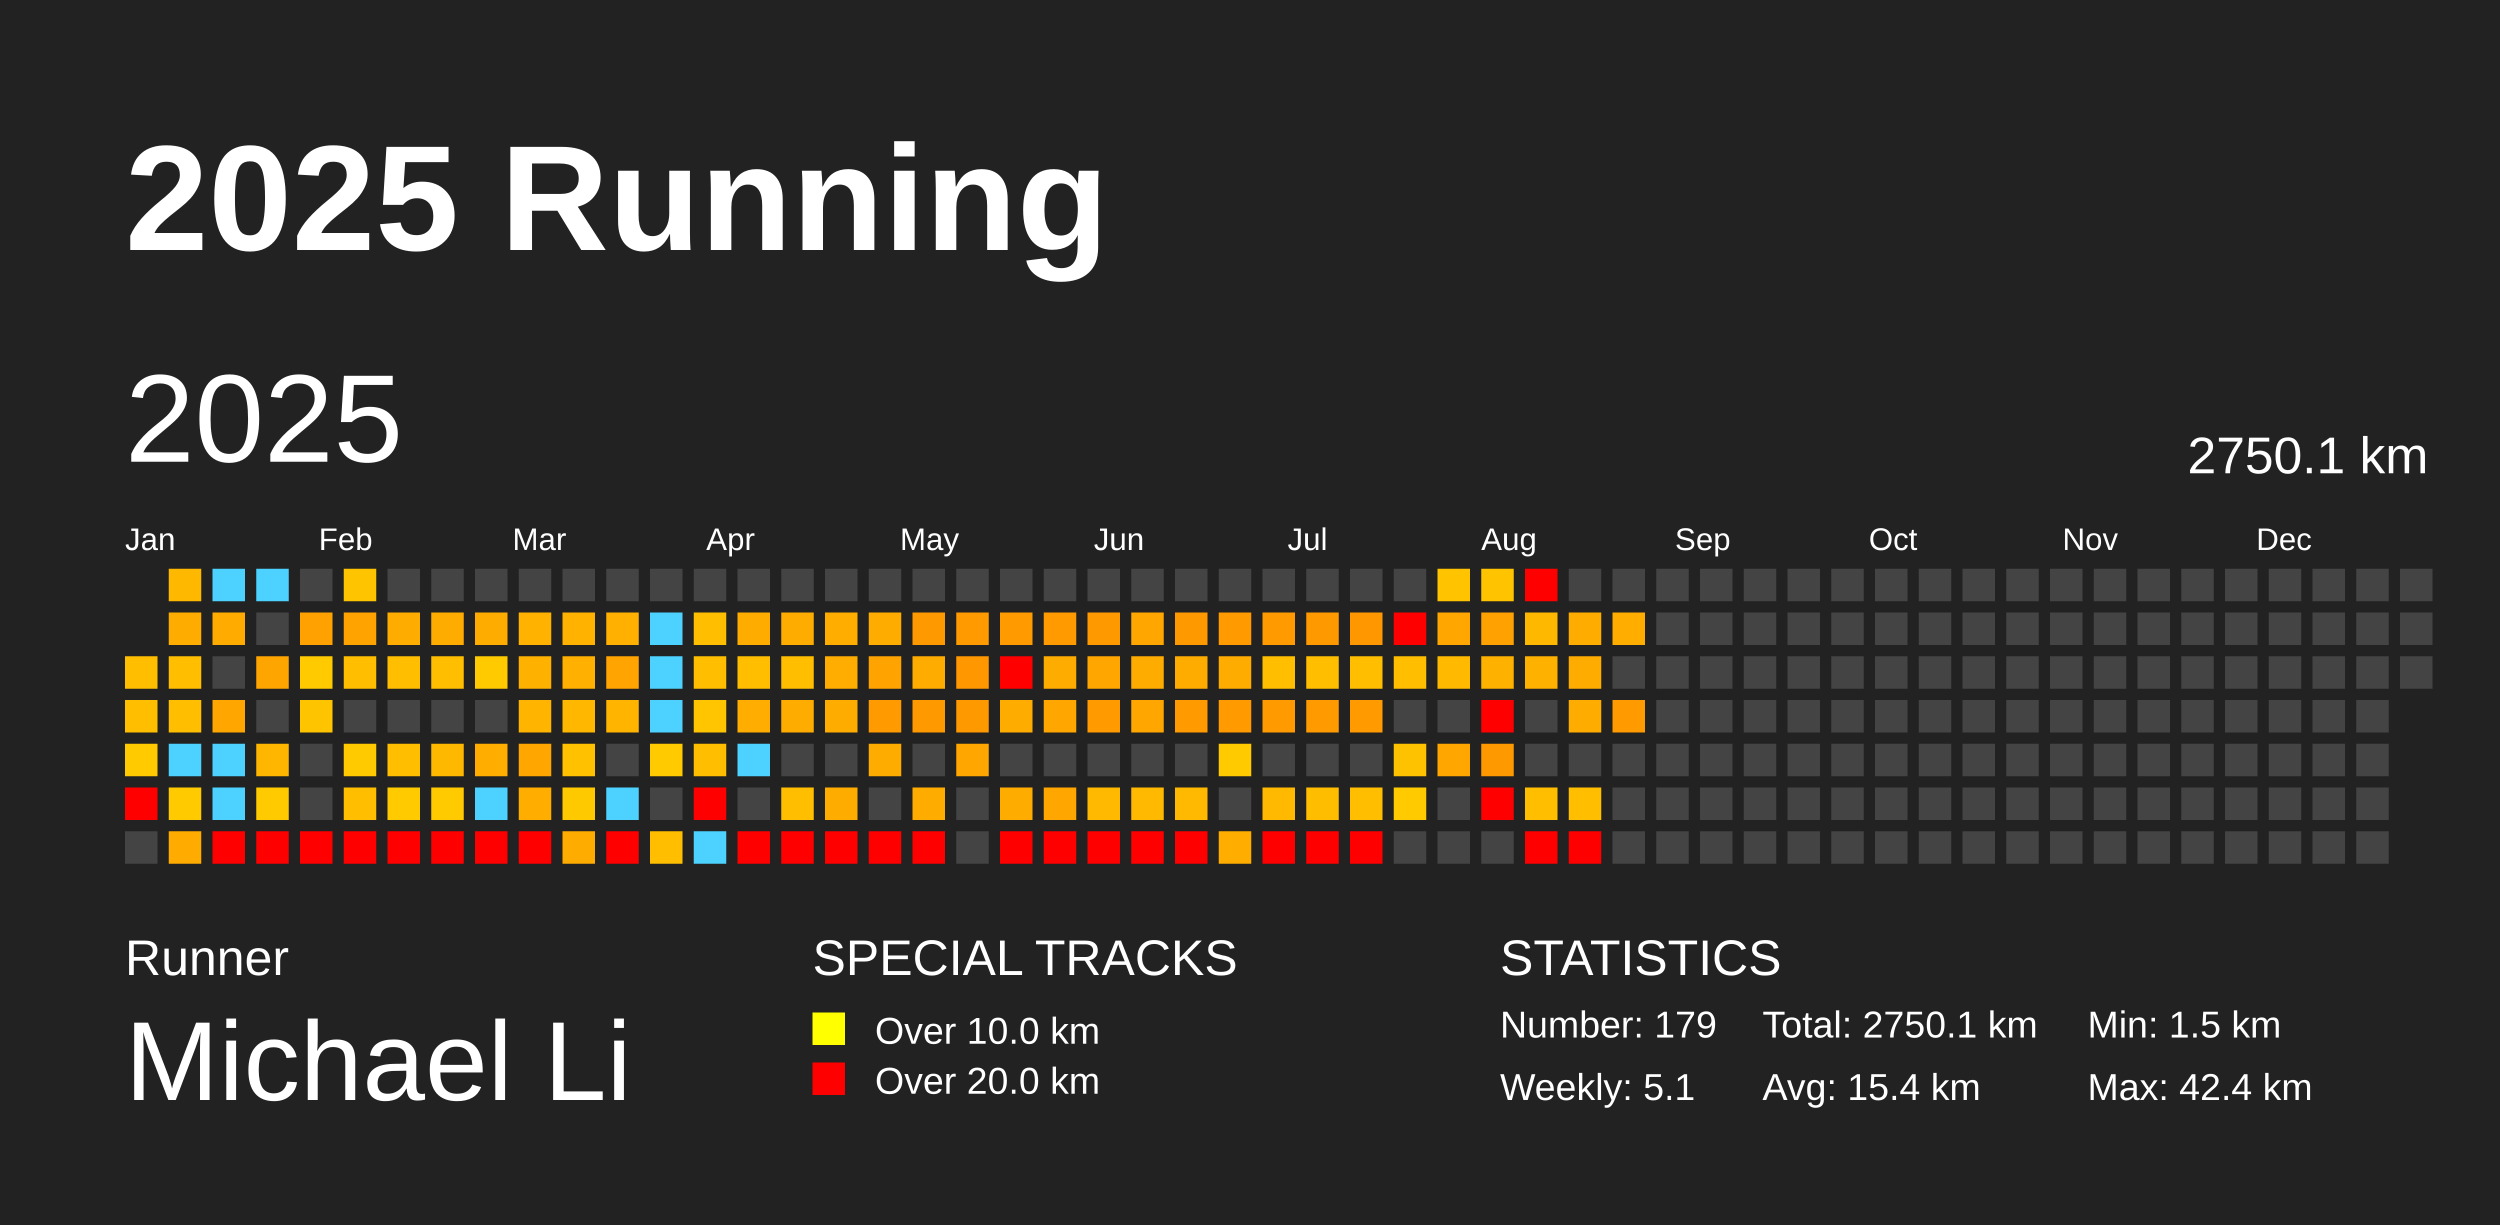
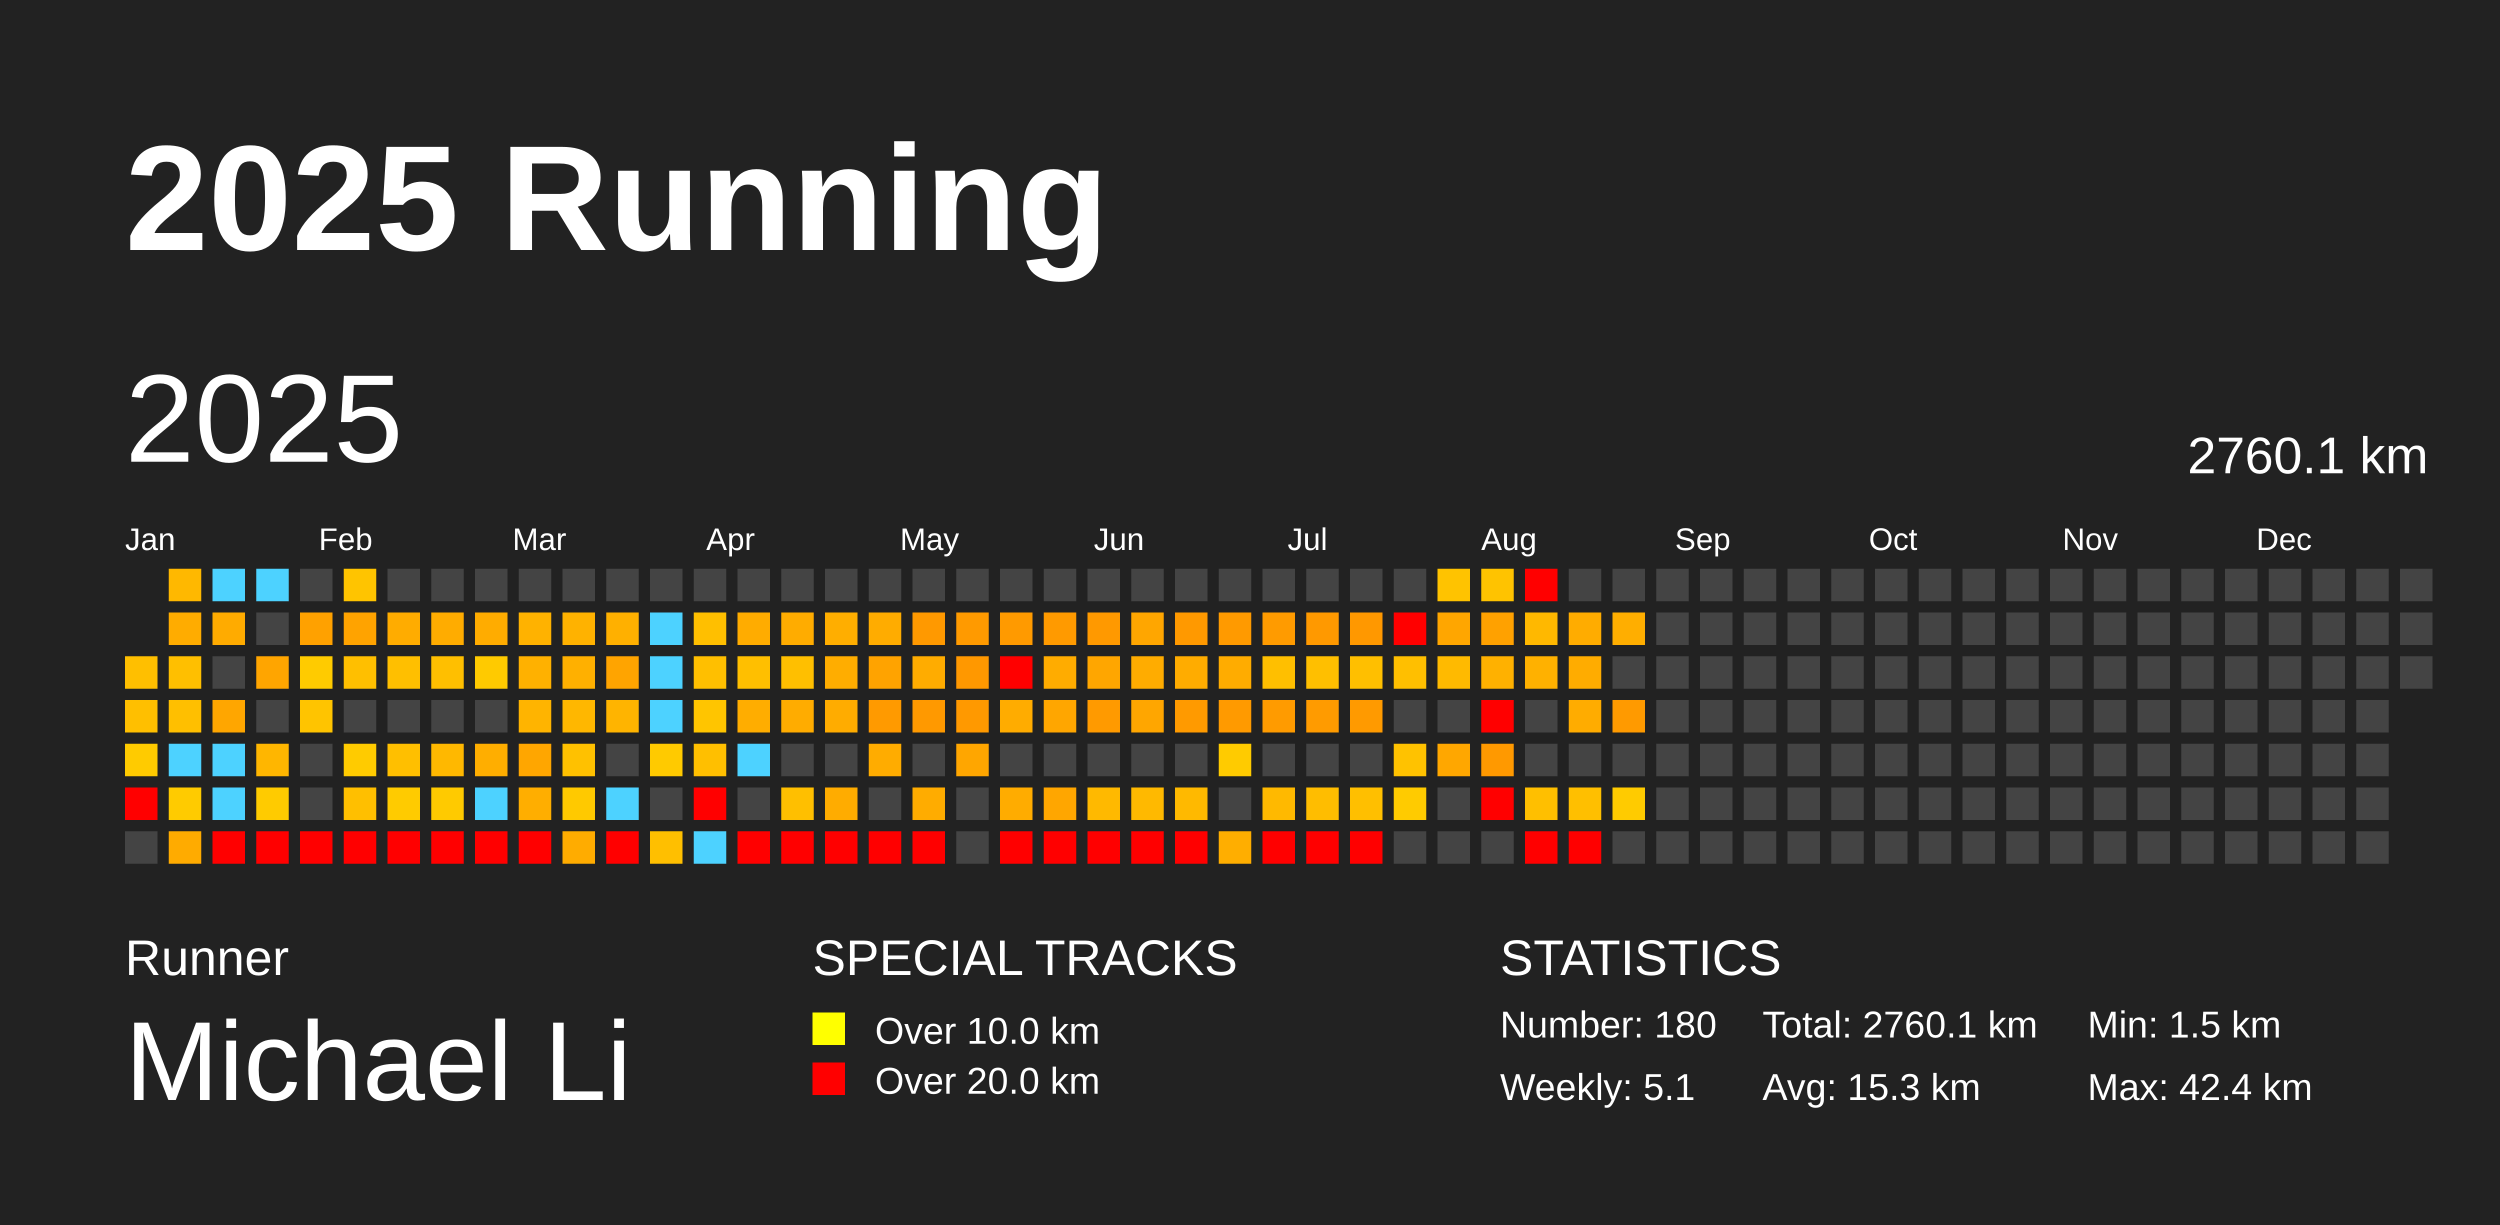
<svg xmlns="http://www.w3.org/2000/svg" baseProfile="full" height="98mm" version="1.1" viewBox="0,0,200,98" width="200mm">
  <defs />
  <rect fill="#222222" height="98" width="200" x="0" y="0" />
  <text fill="#FFFFFF" style="font-size:12px; font-family:Arial; font-weight:bold;" x="10" y="20">2025 Running</text>
  <text fill="#FFFFFF" style="font-size:4px; font-family:Arial" x="10" y="78">Runner</text>
  <text fill="#FFFFFF" style="font-size:9px; font-family:Arial" x="10" y="88">Michael Li</text>
  <text fill="#FFFFFF" style="font-size:4px; font-family:Arial" x="65" y="78">SPECIAL TRACKS</text>
  <rect fill="yellow" height="2.6" width="2.6" x="65" y="81" />
  <text fill="#FFFFFF" style="font-size:3px; font-family:Arial" x="70" y="83.5">Over 10.0 km</text>
  <rect fill="red" height="2.6" width="2.6" x="65" y="85" />
  <text fill="#FFFFFF" style="font-size:3px; font-family:Arial" x="70" y="87.5">Over 20.0 km</text>
  <text fill="#FFFFFF" style="font-size:4px; font-family:Arial" x="120" y="78">STATISTICS</text>
-   <text fill="#FFFFFF" style="font-size:3px; font-family:Arial" x="120" y="83">Number: 179</text>
+   <text fill="#FFFFFF" style="font-size:3px; font-family:Arial" x="120" y="83">Number: 180</text>
  <text fill="#FFFFFF" style="font-size:3px; font-family:Arial" x="120" y="88">Weekly: 5.1</text>
-   <text fill="#FFFFFF" style="font-size:3px; font-family:Arial" x="141" y="83">Total: 2750.1 km</text>
-   <text fill="#FFFFFF" style="font-size:3px; font-family:Arial" x="141" y="88">Avg: 15.4 km</text>
+   <text fill="#FFFFFF" style="font-size:3px; font-family:Arial" x="141" y="83">Total: 2760.1 km</text>
+   <text fill="#FFFFFF" style="font-size:3px; font-family:Arial" x="141" y="88">Avg: 15.3 km</text>
  <text fill="#FFFFFF" style="font-size:3px; font-family:Arial" x="167" y="83">Min: 1.5 km</text>
  <text fill="#FFFFFF" style="font-size:3px; font-family:Arial" x="167" y="88">Max: 42.4 km</text>
  <text dominant-baseline="hanging" fill="#FFFFFF" style="font-size:10.0px; font-family:Arial;" x="10" y="30">2025</text>
-   <text dominant-baseline="hanging" fill="#FFFFFF" style="font-size:4.125px; font-family:Arial;" x="175" y="35">2750.1 km</text>
+   <text dominant-baseline="hanging" fill="#FFFFFF" style="font-size:4.125px; font-family:Arial;" x="175" y="35">2760.1 km</text>
  <text fill="#FFFFFF" style="font-size:2.5px; font-family:Arial" x="10.0" y="44">Jan</text>
  <text fill="#FFFFFF" style="font-size:2.5px; font-family:Arial" x="25.5" y="44">Feb</text>
  <text fill="#FFFFFF" style="font-size:2.5px; font-family:Arial" x="41.0" y="44">Mar</text>
  <text fill="#FFFFFF" style="font-size:2.5px; font-family:Arial" x="56.5" y="44">Apr</text>
  <text fill="#FFFFFF" style="font-size:2.5px; font-family:Arial" x="72.0" y="44">May</text>
  <text fill="#FFFFFF" style="font-size:2.5px; font-family:Arial" x="87.5" y="44">Jun</text>
  <text fill="#FFFFFF" style="font-size:2.5px; font-family:Arial" x="103.0" y="44">Jul</text>
  <text fill="#FFFFFF" style="font-size:2.5px; font-family:Arial" x="118.5" y="44">Aug</text>
  <text fill="#FFFFFF" style="font-size:2.5px; font-family:Arial" x="134.0" y="44">Sep</text>
  <text fill="#FFFFFF" style="font-size:2.5px; font-family:Arial" x="149.5" y="44">Oct</text>
  <text fill="#FFFFFF" style="font-size:2.5px; font-family:Arial" x="165.0" y="44">Nov</text>
  <text fill="#FFFFFF" style="font-size:2.5px; font-family:Arial" x="180.5" y="44">Dec</text>
  <rect fill="#ffbf00" height="2.6" width="2.6" x="10.0" y="52.5" />
  <rect fill="#ffbf00" height="2.6" width="2.6" x="10.0" y="56.0" />
  <rect fill="#ffcb00" height="2.6" width="2.6" x="10.0" y="59.5" />
  <rect fill="red" height="2.6" width="2.6" x="10.0" y="63.0" />
  <rect fill="#444444" height="2.6" width="2.6" x="10.0" y="66.5" />
  <rect fill="#ffb800" height="2.6" width="2.6" x="13.5" y="45.5" />
  <rect fill="#ffac00" height="2.6" width="2.6" x="13.5" y="49.0" />
  <rect fill="#ffbf00" height="2.6" width="2.6" x="13.5" y="52.5" />
  <rect fill="#ffbf00" height="2.6" width="2.6" x="13.5" y="56.0" />
  <rect fill="#4dd2ff" height="2.6" width="2.6" x="13.5" y="59.5" />
  <rect fill="#ffcb00" height="2.6" width="2.6" x="13.5" y="63.0" />
  <rect fill="#ffab00" height="2.6" width="2.6" x="13.5" y="66.5" />
  <rect fill="#4dd2ff" height="2.6" width="2.6" x="17.0" y="45.5" />
  <rect fill="#ffab00" height="2.6" width="2.6" x="17.0" y="49.0" />
  <rect fill="#444444" height="2.6" width="2.6" x="17.0" y="52.5" />
  <rect fill="#ffa600" height="2.6" width="2.6" x="17.0" y="56.0" />
  <rect fill="#4dd2ff" height="2.6" width="2.6" x="17.0" y="59.5" />
  <rect fill="#4dd2ff" height="2.6" width="2.6" x="17.0" y="63.0" />
  <rect fill="red" height="2.6" width="2.6" x="17.0" y="66.5" />
  <rect fill="#4dd2ff" height="2.6" width="2.6" x="20.5" y="45.5" />
  <rect fill="#444444" height="2.6" width="2.6" x="20.5" y="49.0" />
  <rect fill="#ffa500" height="2.6" width="2.6" x="20.5" y="52.5" />
  <rect fill="#444444" height="2.6" width="2.6" x="20.5" y="56.0" />
  <rect fill="#ffb600" height="2.6" width="2.6" x="20.5" y="59.5" />
  <rect fill="#ffcb00" height="2.6" width="2.6" x="20.5" y="63.0" />
  <rect fill="red" height="2.6" width="2.6" x="20.5" y="66.5" />
  <rect fill="#444444" height="2.6" width="2.6" x="24.0" y="45.5" />
  <rect fill="#ffa100" height="2.6" width="2.6" x="24.0" y="49.0" />
  <rect fill="#ffcb00" height="2.6" width="2.6" x="24.0" y="52.5" />
  <rect fill="#ffc400" height="2.6" width="2.6" x="24.0" y="56.0" />
  <rect fill="#444444" height="2.6" width="2.6" x="24.0" y="59.5" />
  <rect fill="#444444" height="2.6" width="2.6" x="24.0" y="63.0" />
  <rect fill="red" height="2.6" width="2.6" x="24.0" y="66.5" />
  <rect fill="#ffc400" height="2.6" width="2.6" x="27.5" y="45.5" />
  <rect fill="#ffa300" height="2.6" width="2.6" x="27.5" y="49.0" />
  <rect fill="#ffbf00" height="2.6" width="2.6" x="27.5" y="52.5" />
  <rect fill="#444444" height="2.6" width="2.6" x="27.5" y="56.0" />
  <rect fill="#ffcb00" height="2.6" width="2.6" x="27.5" y="59.5" />
  <rect fill="#ffbf00" height="2.6" width="2.6" x="27.5" y="63.0" />
  <rect fill="red" height="2.6" width="2.6" x="27.5" y="66.5" />
  <rect fill="#444444" height="2.6" width="2.6" x="31.0" y="45.5" />
  <rect fill="#ffac00" height="2.6" width="2.6" x="31.0" y="49.0" />
  <rect fill="#ffbf00" height="2.6" width="2.6" x="31.0" y="52.5" />
  <rect fill="#444444" height="2.6" width="2.6" x="31.0" y="56.0" />
  <rect fill="#ffbf00" height="2.6" width="2.6" x="31.0" y="59.5" />
  <rect fill="#ffcb00" height="2.6" width="2.6" x="31.0" y="63.0" />
  <rect fill="red" height="2.6" width="2.6" x="31.0" y="66.5" />
  <rect fill="#444444" height="2.6" width="2.6" x="34.5" y="45.5" />
  <rect fill="#ffac00" height="2.6" width="2.6" x="34.5" y="49.0" />
  <rect fill="#ffbf00" height="2.6" width="2.6" x="34.5" y="52.5" />
  <rect fill="#444444" height="2.6" width="2.6" x="34.5" y="56.0" />
  <rect fill="#ffb800" height="2.6" width="2.6" x="34.5" y="59.5" />
  <rect fill="#ffca00" height="2.6" width="2.6" x="34.5" y="63.0" />
  <rect fill="red" height="2.6" width="2.6" x="34.5" y="66.5" />
  <rect fill="#444444" height="2.6" width="2.6" x="38.0" y="45.5" />
  <rect fill="#ffac00" height="2.6" width="2.6" x="38.0" y="49.0" />
  <rect fill="#ffca00" height="2.6" width="2.6" x="38.0" y="52.5" />
  <rect fill="#444444" height="2.6" width="2.6" x="38.0" y="56.0" />
  <rect fill="#ffae00" height="2.6" width="2.6" x="38.0" y="59.5" />
  <rect fill="#4dd2ff" height="2.6" width="2.6" x="38.0" y="63.0" />
  <rect fill="red" height="2.6" width="2.6" x="38.0" y="66.5" />
  <rect fill="#444444" height="2.6" width="2.6" x="41.5" y="45.5" />
  <rect fill="#ffb200" height="2.6" width="2.6" x="41.5" y="49.0" />
  <rect fill="#ffb100" height="2.6" width="2.6" x="41.5" y="52.5" />
  <rect fill="#ffb400" height="2.6" width="2.6" x="41.5" y="56.0" />
  <rect fill="#ffa600" height="2.6" width="2.6" x="41.5" y="59.5" />
  <rect fill="#ffae00" height="2.6" width="2.6" x="41.5" y="63.0" />
  <rect fill="red" height="2.6" width="2.6" x="41.5" y="66.5" />
  <rect fill="#444444" height="2.6" width="2.6" x="45.0" y="45.5" />
  <rect fill="#ffb200" height="2.6" width="2.6" x="45.0" y="49.0" />
  <rect fill="#ffb000" height="2.6" width="2.6" x="45.0" y="52.5" />
  <rect fill="#ffb700" height="2.6" width="2.6" x="45.0" y="56.0" />
  <rect fill="#ffc100" height="2.6" width="2.6" x="45.0" y="59.5" />
  <rect fill="#ffc900" height="2.6" width="2.6" x="45.0" y="63.0" />
  <rect fill="#ffac00" height="2.6" width="2.6" x="45.0" y="66.5" />
  <rect fill="#444444" height="2.6" width="2.6" x="48.5" y="45.5" />
  <rect fill="#ffb000" height="2.6" width="2.6" x="48.5" y="49.0" />
  <rect fill="#ffa400" height="2.6" width="2.6" x="48.5" y="52.5" />
  <rect fill="#ffb400" height="2.6" width="2.6" x="48.5" y="56.0" />
  <rect fill="#444444" height="2.6" width="2.6" x="48.5" y="59.5" />
  <rect fill="#4dd2ff" height="2.6" width="2.6" x="48.5" y="63.0" />
  <rect fill="red" height="2.6" width="2.6" x="48.5" y="66.5" />
  <rect fill="#444444" height="2.6" width="2.6" x="52.0" y="45.5" />
  <rect fill="#4dd2ff" height="2.6" width="2.6" x="52.0" y="49.0" />
  <rect fill="#4dd2ff" height="2.6" width="2.6" x="52.0" y="52.5" />
  <rect fill="#4dd2ff" height="2.6" width="2.6" x="52.0" y="56.0" />
  <rect fill="#ffca00" height="2.6" width="2.6" x="52.0" y="59.5" />
  <rect fill="#444444" height="2.6" width="2.6" x="52.0" y="63.0" />
  <rect fill="#ffbf00" height="2.6" width="2.6" x="52.0" y="66.5" />
  <rect fill="#444444" height="2.6" width="2.6" x="55.5" y="45.5" />
  <rect fill="#ffbf00" height="2.6" width="2.6" x="55.5" y="49.0" />
  <rect fill="#ffbf00" height="2.6" width="2.6" x="55.5" y="52.5" />
  <rect fill="#ffc500" height="2.6" width="2.6" x="55.5" y="56.0" />
  <rect fill="#ffbf00" height="2.6" width="2.6" x="55.5" y="59.5" />
  <rect fill="red" height="2.6" width="2.6" x="55.5" y="63.0" />
  <rect fill="#4dd2ff" height="2.6" width="2.6" x="55.5" y="66.5" />
  <rect fill="#444444" height="2.6" width="2.6" x="59.0" y="45.5" />
  <rect fill="#ffac00" height="2.6" width="2.6" x="59.0" y="49.0" />
  <rect fill="#ffbf00" height="2.6" width="2.6" x="59.0" y="52.5" />
  <rect fill="#ffad00" height="2.6" width="2.6" x="59.0" y="56.0" />
  <rect fill="#4dd2ff" height="2.6" width="2.6" x="59.0" y="59.5" />
  <rect fill="#444444" height="2.6" width="2.6" x="59.0" y="63.0" />
  <rect fill="red" height="2.6" width="2.6" x="59.0" y="66.5" />
  <rect fill="#444444" height="2.6" width="2.6" x="62.5" y="45.5" />
  <rect fill="#ffac00" height="2.6" width="2.6" x="62.5" y="49.0" />
  <rect fill="#ffbf00" height="2.6" width="2.6" x="62.5" y="52.5" />
  <rect fill="#ffac00" height="2.6" width="2.6" x="62.5" y="56.0" />
  <rect fill="#444444" height="2.6" width="2.6" x="62.5" y="59.5" />
  <rect fill="#ffbf00" height="2.6" width="2.6" x="62.5" y="63.0" />
  <rect fill="red" height="2.6" width="2.6" x="62.5" y="66.5" />
  <rect fill="#444444" height="2.6" width="2.6" x="66.0" y="45.5" />
  <rect fill="#ffae00" height="2.6" width="2.6" x="66.0" y="49.0" />
  <rect fill="#ffad00" height="2.6" width="2.6" x="66.0" y="52.5" />
  <rect fill="#ffac00" height="2.6" width="2.6" x="66.0" y="56.0" />
  <rect fill="#444444" height="2.6" width="2.6" x="66.0" y="59.5" />
  <rect fill="#ffac00" height="2.6" width="2.6" x="66.0" y="63.0" />
  <rect fill="red" height="2.6" width="2.6" x="66.0" y="66.5" />
  <rect fill="#444444" height="2.6" width="2.6" x="69.5" y="45.5" />
  <rect fill="#ffac00" height="2.6" width="2.6" x="69.5" y="49.0" />
  <rect fill="#ffa300" height="2.6" width="2.6" x="69.5" y="52.5" />
  <rect fill="#ff9a00" height="2.6" width="2.6" x="69.5" y="56.0" />
  <rect fill="#ffac00" height="2.6" width="2.6" x="69.5" y="59.5" />
  <rect fill="#444444" height="2.6" width="2.6" x="69.5" y="63.0" />
  <rect fill="red" height="2.6" width="2.6" x="69.5" y="66.5" />
  <rect fill="#444444" height="2.6" width="2.6" x="73.0" y="45.5" />
  <rect fill="#ff9900" height="2.6" width="2.6" x="73.0" y="49.0" />
  <rect fill="#ffac00" height="2.6" width="2.6" x="73.0" y="52.5" />
  <rect fill="#ff9900" height="2.6" width="2.6" x="73.0" y="56.0" />
  <rect fill="#444444" height="2.6" width="2.6" x="73.0" y="59.5" />
  <rect fill="#ffac00" height="2.6" width="2.6" x="73.0" y="63.0" />
  <rect fill="red" height="2.6" width="2.6" x="73.0" y="66.5" />
  <rect fill="#444444" height="2.6" width="2.6" x="76.5" y="45.5" />
  <rect fill="#ff9a00" height="2.6" width="2.6" x="76.5" y="49.0" />
  <rect fill="#ff9800" height="2.6" width="2.6" x="76.5" y="52.5" />
  <rect fill="#ff9900" height="2.6" width="2.6" x="76.5" y="56.0" />
  <rect fill="#ffa600" height="2.6" width="2.6" x="76.5" y="59.5" />
  <rect fill="#444444" height="2.6" width="2.6" x="76.5" y="63.0" />
  <rect fill="#444444" height="2.6" width="2.6" x="76.5" y="66.5" />
  <rect fill="#444444" height="2.6" width="2.6" x="80.0" y="45.5" />
  <rect fill="#ff9a00" height="2.6" width="2.6" x="80.0" y="49.0" />
  <rect fill="red" height="2.6" width="2.6" x="80.0" y="52.5" />
  <rect fill="#ffac00" height="2.6" width="2.6" x="80.0" y="56.0" />
  <rect fill="#444444" height="2.6" width="2.6" x="80.0" y="59.5" />
  <rect fill="#ffac00" height="2.6" width="2.6" x="80.0" y="63.0" />
  <rect fill="red" height="2.6" width="2.6" x="80.0" y="66.5" />
  <rect fill="#444444" height="2.6" width="2.6" x="83.5" y="45.5" />
  <rect fill="#ff9a00" height="2.6" width="2.6" x="83.5" y="49.0" />
  <rect fill="#ffac00" height="2.6" width="2.6" x="83.5" y="52.5" />
  <rect fill="#ffa600" height="2.6" width="2.6" x="83.5" y="56.0" />
  <rect fill="#444444" height="2.6" width="2.6" x="83.5" y="59.5" />
  <rect fill="#ffa600" height="2.6" width="2.6" x="83.5" y="63.0" />
  <rect fill="red" height="2.6" width="2.6" x="83.5" y="66.5" />
  <rect fill="#444444" height="2.6" width="2.6" x="87.0" y="45.5" />
  <rect fill="#ff9900" height="2.6" width="2.6" x="87.0" y="49.0" />
  <rect fill="#ffa600" height="2.6" width="2.6" x="87.0" y="52.5" />
  <rect fill="#ff9a00" height="2.6" width="2.6" x="87.0" y="56.0" />
  <rect fill="#444444" height="2.6" width="2.6" x="87.0" y="59.5" />
  <rect fill="#ffb900" height="2.6" width="2.6" x="87.0" y="63.0" />
  <rect fill="red" height="2.6" width="2.6" x="87.0" y="66.5" />
  <rect fill="#444444" height="2.6" width="2.6" x="90.5" y="45.5" />
  <rect fill="#ffa600" height="2.6" width="2.6" x="90.5" y="49.0" />
  <rect fill="#ffac00" height="2.6" width="2.6" x="90.5" y="52.5" />
  <rect fill="#ffa600" height="2.6" width="2.6" x="90.5" y="56.0" />
  <rect fill="#444444" height="2.6" width="2.6" x="90.5" y="59.5" />
  <rect fill="#ffb900" height="2.6" width="2.6" x="90.5" y="63.0" />
  <rect fill="red" height="2.6" width="2.6" x="90.5" y="66.5" />
  <rect fill="#444444" height="2.6" width="2.6" x="94.0" y="45.5" />
  <rect fill="#ff9900" height="2.6" width="2.6" x="94.0" y="49.0" />
  <rect fill="#ffac00" height="2.6" width="2.6" x="94.0" y="52.5" />
  <rect fill="#ff9a00" height="2.6" width="2.6" x="94.0" y="56.0" />
  <rect fill="#444444" height="2.6" width="2.6" x="94.0" y="59.5" />
  <rect fill="#ffb900" height="2.6" width="2.6" x="94.0" y="63.0" />
  <rect fill="red" height="2.6" width="2.6" x="94.0" y="66.5" />
  <rect fill="#444444" height="2.6" width="2.6" x="97.5" y="45.5" />
  <rect fill="#ff9a00" height="2.6" width="2.6" x="97.5" y="49.0" />
  <rect fill="#ffac00" height="2.6" width="2.6" x="97.5" y="52.5" />
  <rect fill="#ff9a00" height="2.6" width="2.6" x="97.5" y="56.0" />
  <rect fill="#ffcb00" height="2.6" width="2.6" x="97.5" y="59.5" />
  <rect fill="#444444" height="2.6" width="2.6" x="97.5" y="63.0" />
  <rect fill="#ffae00" height="2.6" width="2.6" x="97.5" y="66.5" />
  <rect fill="#444444" height="2.6" width="2.6" x="101.0" y="45.5" />
  <rect fill="#ff9b00" height="2.6" width="2.6" x="101.0" y="49.0" />
  <rect fill="#ffbf00" height="2.6" width="2.6" x="101.0" y="52.5" />
  <rect fill="#ff9b00" height="2.6" width="2.6" x="101.0" y="56.0" />
  <rect fill="#444444" height="2.6" width="2.6" x="101.0" y="59.5" />
  <rect fill="#ffb900" height="2.6" width="2.6" x="101.0" y="63.0" />
  <rect fill="red" height="2.6" width="2.6" x="101.0" y="66.5" />
  <rect fill="#444444" height="2.6" width="2.6" x="104.5" y="45.5" />
  <rect fill="#ff9900" height="2.6" width="2.6" x="104.5" y="49.0" />
  <rect fill="#ffbf00" height="2.6" width="2.6" x="104.5" y="52.5" />
  <rect fill="#ff9b00" height="2.6" width="2.6" x="104.5" y="56.0" />
  <rect fill="#444444" height="2.6" width="2.6" x="104.5" y="59.5" />
  <rect fill="#ffbd00" height="2.6" width="2.6" x="104.5" y="63.0" />
  <rect fill="red" height="2.6" width="2.6" x="104.5" y="66.5" />
  <rect fill="#444444" height="2.6" width="2.6" x="108.0" y="45.5" />
  <rect fill="#ff9800" height="2.6" width="2.6" x="108.0" y="49.0" />
  <rect fill="#ffbf00" height="2.6" width="2.6" x="108.0" y="52.5" />
  <rect fill="#ff9a00" height="2.6" width="2.6" x="108.0" y="56.0" />
  <rect fill="#444444" height="2.6" width="2.6" x="108.0" y="59.5" />
  <rect fill="#ffbf00" height="2.6" width="2.6" x="108.0" y="63.0" />
  <rect fill="red" height="2.6" width="2.6" x="108.0" y="66.5" />
  <rect fill="#444444" height="2.6" width="2.6" x="111.5" y="45.5" />
  <rect fill="red" height="2.6" width="2.6" x="111.5" y="49.0" />
  <rect fill="#ffbf00" height="2.6" width="2.6" x="111.5" y="52.5" />
  <rect fill="#444444" height="2.6" width="2.6" x="111.5" y="56.0" />
  <rect fill="#ffc200" height="2.6" width="2.6" x="111.5" y="59.5" />
  <rect fill="#ffcb00" height="2.6" width="2.6" x="111.5" y="63.0" />
  <rect fill="#444444" height="2.6" width="2.6" x="111.5" y="66.5" />
  <rect fill="#ffc300" height="2.6" width="2.6" x="115.0" y="45.5" />
  <rect fill="#ffa600" height="2.6" width="2.6" x="115.0" y="49.0" />
  <rect fill="#ffba00" height="2.6" width="2.6" x="115.0" y="52.5" />
  <rect fill="#444444" height="2.6" width="2.6" x="115.0" y="56.0" />
  <rect fill="#ffa700" height="2.6" width="2.6" x="115.0" y="59.5" />
  <rect fill="#444444" height="2.6" width="2.6" x="115.0" y="63.0" />
  <rect fill="#444444" height="2.6" width="2.6" x="115.0" y="66.5" />
  <rect fill="#ffc300" height="2.6" width="2.6" x="118.5" y="45.5" />
  <rect fill="#ffa100" height="2.6" width="2.6" x="118.5" y="49.0" />
  <rect fill="#ffb100" height="2.6" width="2.6" x="118.5" y="52.5" />
  <rect fill="red" height="2.6" width="2.6" x="118.5" y="56.0" />
  <rect fill="#ff9900" height="2.6" width="2.6" x="118.5" y="59.5" />
  <rect fill="red" height="2.6" width="2.6" x="118.5" y="63.0" />
  <rect fill="#444444" height="2.6" width="2.6" x="118.5" y="66.5" />
  <rect fill="red" height="2.6" width="2.6" x="122.0" y="45.5" />
  <rect fill="#ffb800" height="2.6" width="2.6" x="122.0" y="49.0" />
  <rect fill="#ffb100" height="2.6" width="2.6" x="122.0" y="52.5" />
  <rect fill="#444444" height="2.6" width="2.6" x="122.0" y="56.0" />
  <rect fill="#444444" height="2.6" width="2.6" x="122.0" y="59.5" />
  <rect fill="#ffbf00" height="2.6" width="2.6" x="122.0" y="63.0" />
  <rect fill="red" height="2.6" width="2.6" x="122.0" y="66.5" />
  <rect fill="#444444" height="2.6" width="2.6" x="125.5" y="45.5" />
  <rect fill="#ffac00" height="2.6" width="2.6" x="125.5" y="49.0" />
  <rect fill="#ffac00" height="2.6" width="2.6" x="125.5" y="52.5" />
  <rect fill="#ffac00" height="2.6" width="2.6" x="125.5" y="56.0" />
  <rect fill="#444444" height="2.6" width="2.6" x="125.5" y="59.5" />
  <rect fill="#ffbf00" height="2.6" width="2.6" x="125.5" y="63.0" />
  <rect fill="red" height="2.6" width="2.6" x="125.5" y="66.5" />
  <rect fill="#444444" height="2.6" width="2.6" x="129.0" y="45.5" />
  <rect fill="#ffae00" height="2.6" width="2.6" x="129.0" y="49.0" />
  <rect fill="#444444" height="2.6" width="2.6" x="129.0" y="52.5" />
  <rect fill="#ff9a00" height="2.6" width="2.6" x="129.0" y="56.0" />
  <rect fill="#444444" height="2.6" width="2.6" x="129.0" y="59.5" />
-   <rect fill="#444444" height="2.6" width="2.6" x="129.0" y="63.0" />
+   <rect fill="#ffcb00" height="2.6" width="2.6" x="129.0" y="63.0" />
  <rect fill="#444444" height="2.6" width="2.6" x="129.0" y="66.5" />
  <rect fill="#444444" height="2.6" width="2.6" x="132.5" y="45.5" />
  <rect fill="#444444" height="2.6" width="2.6" x="132.5" y="49.0" />
  <rect fill="#444444" height="2.6" width="2.6" x="132.5" y="52.5" />
  <rect fill="#444444" height="2.6" width="2.6" x="132.5" y="56.0" />
  <rect fill="#444444" height="2.6" width="2.6" x="132.5" y="59.5" />
  <rect fill="#444444" height="2.6" width="2.6" x="132.5" y="63.0" />
  <rect fill="#444444" height="2.6" width="2.6" x="132.5" y="66.5" />
  <rect fill="#444444" height="2.6" width="2.6" x="136.0" y="45.5" />
  <rect fill="#444444" height="2.6" width="2.6" x="136.0" y="49.0" />
  <rect fill="#444444" height="2.6" width="2.6" x="136.0" y="52.5" />
  <rect fill="#444444" height="2.6" width="2.6" x="136.0" y="56.0" />
  <rect fill="#444444" height="2.6" width="2.6" x="136.0" y="59.5" />
  <rect fill="#444444" height="2.6" width="2.6" x="136.0" y="63.0" />
  <rect fill="#444444" height="2.6" width="2.6" x="136.0" y="66.5" />
  <rect fill="#444444" height="2.6" width="2.6" x="139.5" y="45.5" />
  <rect fill="#444444" height="2.6" width="2.6" x="139.5" y="49.0" />
  <rect fill="#444444" height="2.6" width="2.6" x="139.5" y="52.5" />
  <rect fill="#444444" height="2.6" width="2.6" x="139.5" y="56.0" />
  <rect fill="#444444" height="2.6" width="2.6" x="139.5" y="59.5" />
  <rect fill="#444444" height="2.6" width="2.6" x="139.5" y="63.0" />
  <rect fill="#444444" height="2.6" width="2.6" x="139.5" y="66.5" />
  <rect fill="#444444" height="2.6" width="2.6" x="143.0" y="45.5" />
  <rect fill="#444444" height="2.6" width="2.6" x="143.0" y="49.0" />
  <rect fill="#444444" height="2.6" width="2.6" x="143.0" y="52.5" />
  <rect fill="#444444" height="2.6" width="2.6" x="143.0" y="56.0" />
  <rect fill="#444444" height="2.6" width="2.6" x="143.0" y="59.5" />
  <rect fill="#444444" height="2.6" width="2.6" x="143.0" y="63.0" />
  <rect fill="#444444" height="2.6" width="2.6" x="143.0" y="66.5" />
  <rect fill="#444444" height="2.6" width="2.6" x="146.5" y="45.5" />
  <rect fill="#444444" height="2.6" width="2.6" x="146.5" y="49.0" />
  <rect fill="#444444" height="2.6" width="2.6" x="146.5" y="52.5" />
  <rect fill="#444444" height="2.6" width="2.6" x="146.5" y="56.0" />
  <rect fill="#444444" height="2.6" width="2.6" x="146.5" y="59.5" />
  <rect fill="#444444" height="2.6" width="2.6" x="146.5" y="63.0" />
  <rect fill="#444444" height="2.6" width="2.6" x="146.5" y="66.5" />
  <rect fill="#444444" height="2.6" width="2.6" x="150.0" y="45.5" />
  <rect fill="#444444" height="2.6" width="2.6" x="150.0" y="49.0" />
  <rect fill="#444444" height="2.6" width="2.6" x="150.0" y="52.5" />
  <rect fill="#444444" height="2.6" width="2.6" x="150.0" y="56.0" />
  <rect fill="#444444" height="2.6" width="2.6" x="150.0" y="59.5" />
  <rect fill="#444444" height="2.6" width="2.6" x="150.0" y="63.0" />
  <rect fill="#444444" height="2.6" width="2.6" x="150.0" y="66.5" />
  <rect fill="#444444" height="2.6" width="2.6" x="153.5" y="45.5" />
  <rect fill="#444444" height="2.6" width="2.6" x="153.5" y="49.0" />
  <rect fill="#444444" height="2.6" width="2.6" x="153.5" y="52.5" />
  <rect fill="#444444" height="2.6" width="2.6" x="153.5" y="56.0" />
  <rect fill="#444444" height="2.6" width="2.6" x="153.5" y="59.5" />
  <rect fill="#444444" height="2.6" width="2.6" x="153.5" y="63.0" />
  <rect fill="#444444" height="2.6" width="2.6" x="153.5" y="66.5" />
  <rect fill="#444444" height="2.6" width="2.6" x="157.0" y="45.5" />
  <rect fill="#444444" height="2.6" width="2.6" x="157.0" y="49.0" />
  <rect fill="#444444" height="2.6" width="2.6" x="157.0" y="52.5" />
  <rect fill="#444444" height="2.6" width="2.6" x="157.0" y="56.0" />
  <rect fill="#444444" height="2.6" width="2.6" x="157.0" y="59.5" />
  <rect fill="#444444" height="2.6" width="2.6" x="157.0" y="63.0" />
  <rect fill="#444444" height="2.6" width="2.6" x="157.0" y="66.5" />
  <rect fill="#444444" height="2.6" width="2.6" x="160.5" y="45.5" />
  <rect fill="#444444" height="2.6" width="2.6" x="160.5" y="49.0" />
  <rect fill="#444444" height="2.6" width="2.6" x="160.5" y="52.5" />
  <rect fill="#444444" height="2.6" width="2.6" x="160.5" y="56.0" />
  <rect fill="#444444" height="2.6" width="2.6" x="160.5" y="59.5" />
  <rect fill="#444444" height="2.6" width="2.6" x="160.5" y="63.0" />
  <rect fill="#444444" height="2.6" width="2.6" x="160.5" y="66.5" />
  <rect fill="#444444" height="2.6" width="2.6" x="164.0" y="45.5" />
  <rect fill="#444444" height="2.6" width="2.6" x="164.0" y="49.0" />
  <rect fill="#444444" height="2.6" width="2.6" x="164.0" y="52.5" />
  <rect fill="#444444" height="2.6" width="2.6" x="164.0" y="56.0" />
  <rect fill="#444444" height="2.6" width="2.6" x="164.0" y="59.5" />
  <rect fill="#444444" height="2.6" width="2.6" x="164.0" y="63.0" />
  <rect fill="#444444" height="2.6" width="2.6" x="164.0" y="66.5" />
  <rect fill="#444444" height="2.6" width="2.6" x="167.5" y="45.5" />
  <rect fill="#444444" height="2.6" width="2.6" x="167.5" y="49.0" />
  <rect fill="#444444" height="2.6" width="2.6" x="167.5" y="52.5" />
  <rect fill="#444444" height="2.6" width="2.6" x="167.5" y="56.0" />
  <rect fill="#444444" height="2.6" width="2.6" x="167.5" y="59.5" />
  <rect fill="#444444" height="2.6" width="2.6" x="167.5" y="63.0" />
  <rect fill="#444444" height="2.6" width="2.6" x="167.5" y="66.5" />
  <rect fill="#444444" height="2.6" width="2.6" x="171.0" y="45.5" />
  <rect fill="#444444" height="2.6" width="2.6" x="171.0" y="49.0" />
  <rect fill="#444444" height="2.6" width="2.6" x="171.0" y="52.5" />
  <rect fill="#444444" height="2.6" width="2.6" x="171.0" y="56.0" />
  <rect fill="#444444" height="2.6" width="2.6" x="171.0" y="59.5" />
  <rect fill="#444444" height="2.6" width="2.6" x="171.0" y="63.0" />
  <rect fill="#444444" height="2.6" width="2.6" x="171.0" y="66.5" />
  <rect fill="#444444" height="2.6" width="2.6" x="174.5" y="45.5" />
  <rect fill="#444444" height="2.6" width="2.6" x="174.5" y="49.0" />
  <rect fill="#444444" height="2.6" width="2.6" x="174.5" y="52.5" />
  <rect fill="#444444" height="2.6" width="2.6" x="174.5" y="56.0" />
  <rect fill="#444444" height="2.6" width="2.6" x="174.5" y="59.5" />
  <rect fill="#444444" height="2.6" width="2.6" x="174.5" y="63.0" />
  <rect fill="#444444" height="2.6" width="2.6" x="174.5" y="66.5" />
  <rect fill="#444444" height="2.6" width="2.6" x="178.0" y="45.5" />
  <rect fill="#444444" height="2.6" width="2.6" x="178.0" y="49.0" />
  <rect fill="#444444" height="2.6" width="2.6" x="178.0" y="52.5" />
  <rect fill="#444444" height="2.6" width="2.6" x="178.0" y="56.0" />
  <rect fill="#444444" height="2.6" width="2.6" x="178.0" y="59.5" />
  <rect fill="#444444" height="2.6" width="2.6" x="178.0" y="63.0" />
  <rect fill="#444444" height="2.6" width="2.6" x="178.0" y="66.5" />
  <rect fill="#444444" height="2.6" width="2.6" x="181.5" y="45.5" />
  <rect fill="#444444" height="2.6" width="2.6" x="181.5" y="49.0" />
  <rect fill="#444444" height="2.6" width="2.6" x="181.5" y="52.5" />
  <rect fill="#444444" height="2.6" width="2.6" x="181.5" y="56.0" />
  <rect fill="#444444" height="2.6" width="2.6" x="181.5" y="59.5" />
  <rect fill="#444444" height="2.6" width="2.6" x="181.5" y="63.0" />
  <rect fill="#444444" height="2.6" width="2.6" x="181.5" y="66.5" />
  <rect fill="#444444" height="2.6" width="2.6" x="185.0" y="45.5" />
  <rect fill="#444444" height="2.6" width="2.6" x="185.0" y="49.0" />
  <rect fill="#444444" height="2.6" width="2.6" x="185.0" y="52.5" />
  <rect fill="#444444" height="2.6" width="2.6" x="185.0" y="56.0" />
  <rect fill="#444444" height="2.6" width="2.6" x="185.0" y="59.5" />
  <rect fill="#444444" height="2.6" width="2.6" x="185.0" y="63.0" />
  <rect fill="#444444" height="2.6" width="2.6" x="185.0" y="66.5" />
  <rect fill="#444444" height="2.6" width="2.6" x="188.5" y="45.5" />
  <rect fill="#444444" height="2.6" width="2.6" x="188.5" y="49.0" />
  <rect fill="#444444" height="2.6" width="2.6" x="188.5" y="52.5" />
  <rect fill="#444444" height="2.6" width="2.6" x="188.5" y="56.0" />
  <rect fill="#444444" height="2.6" width="2.6" x="188.5" y="59.5" />
  <rect fill="#444444" height="2.6" width="2.6" x="188.5" y="63.0" />
  <rect fill="#444444" height="2.6" width="2.6" x="188.5" y="66.5" />
  <rect fill="#444444" height="2.6" width="2.6" x="192.0" y="45.5" />
  <rect fill="#444444" height="2.6" width="2.6" x="192.0" y="49.0" />
  <rect fill="#444444" height="2.6" width="2.6" x="192.0" y="52.5" />
</svg>
